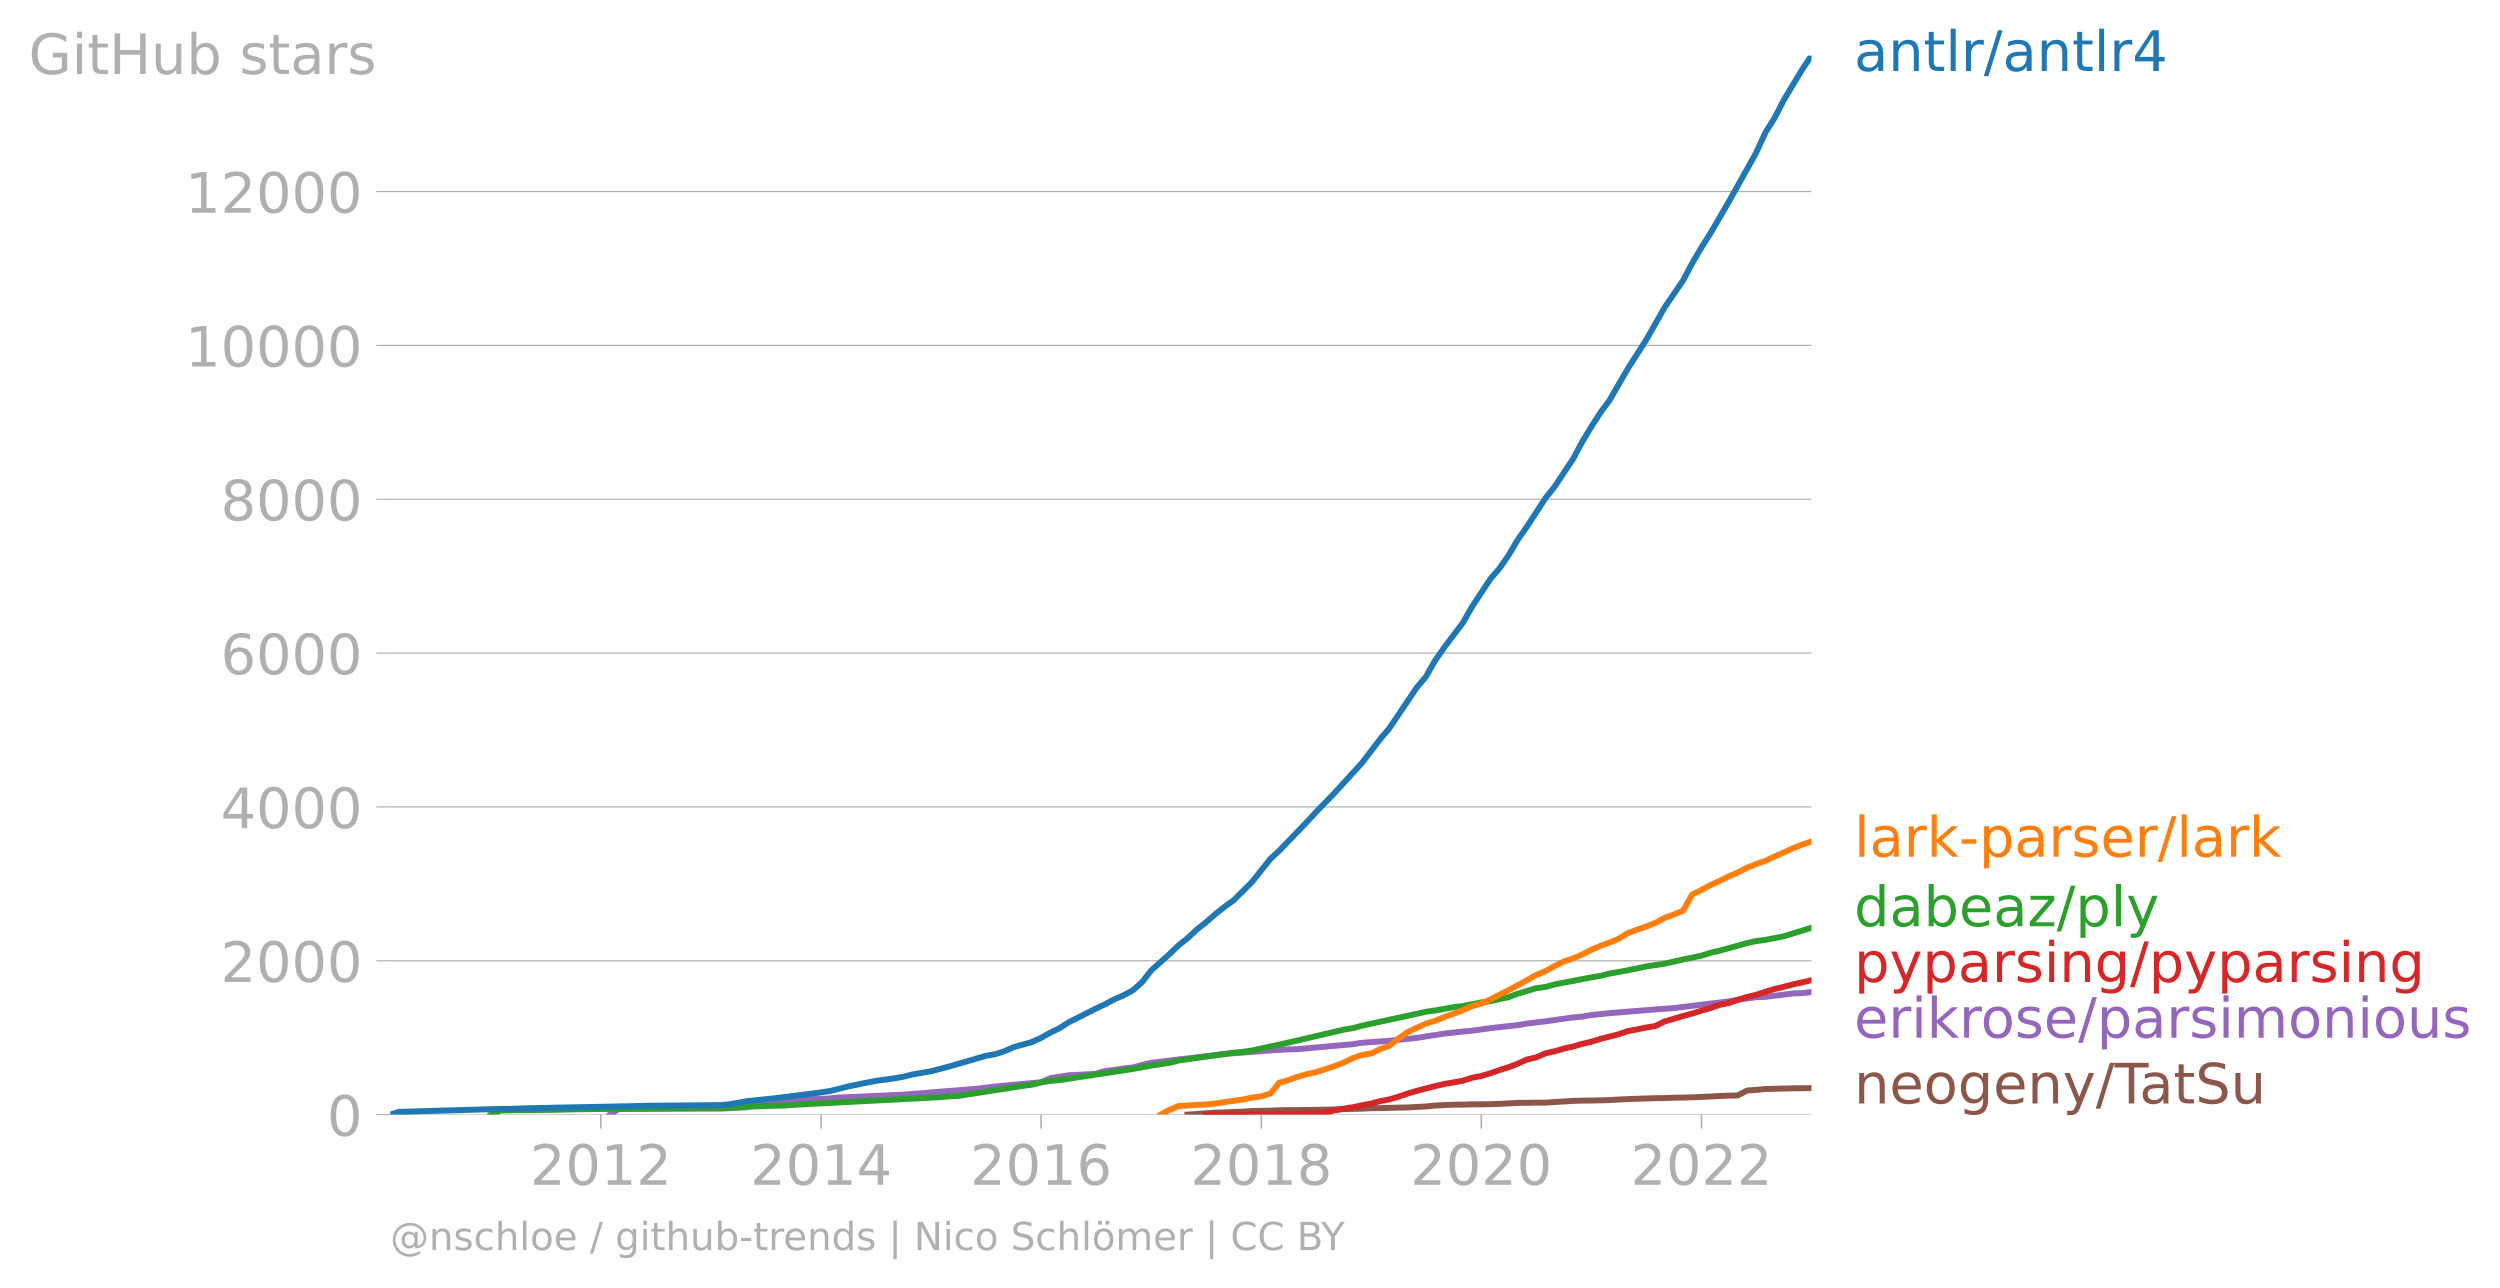
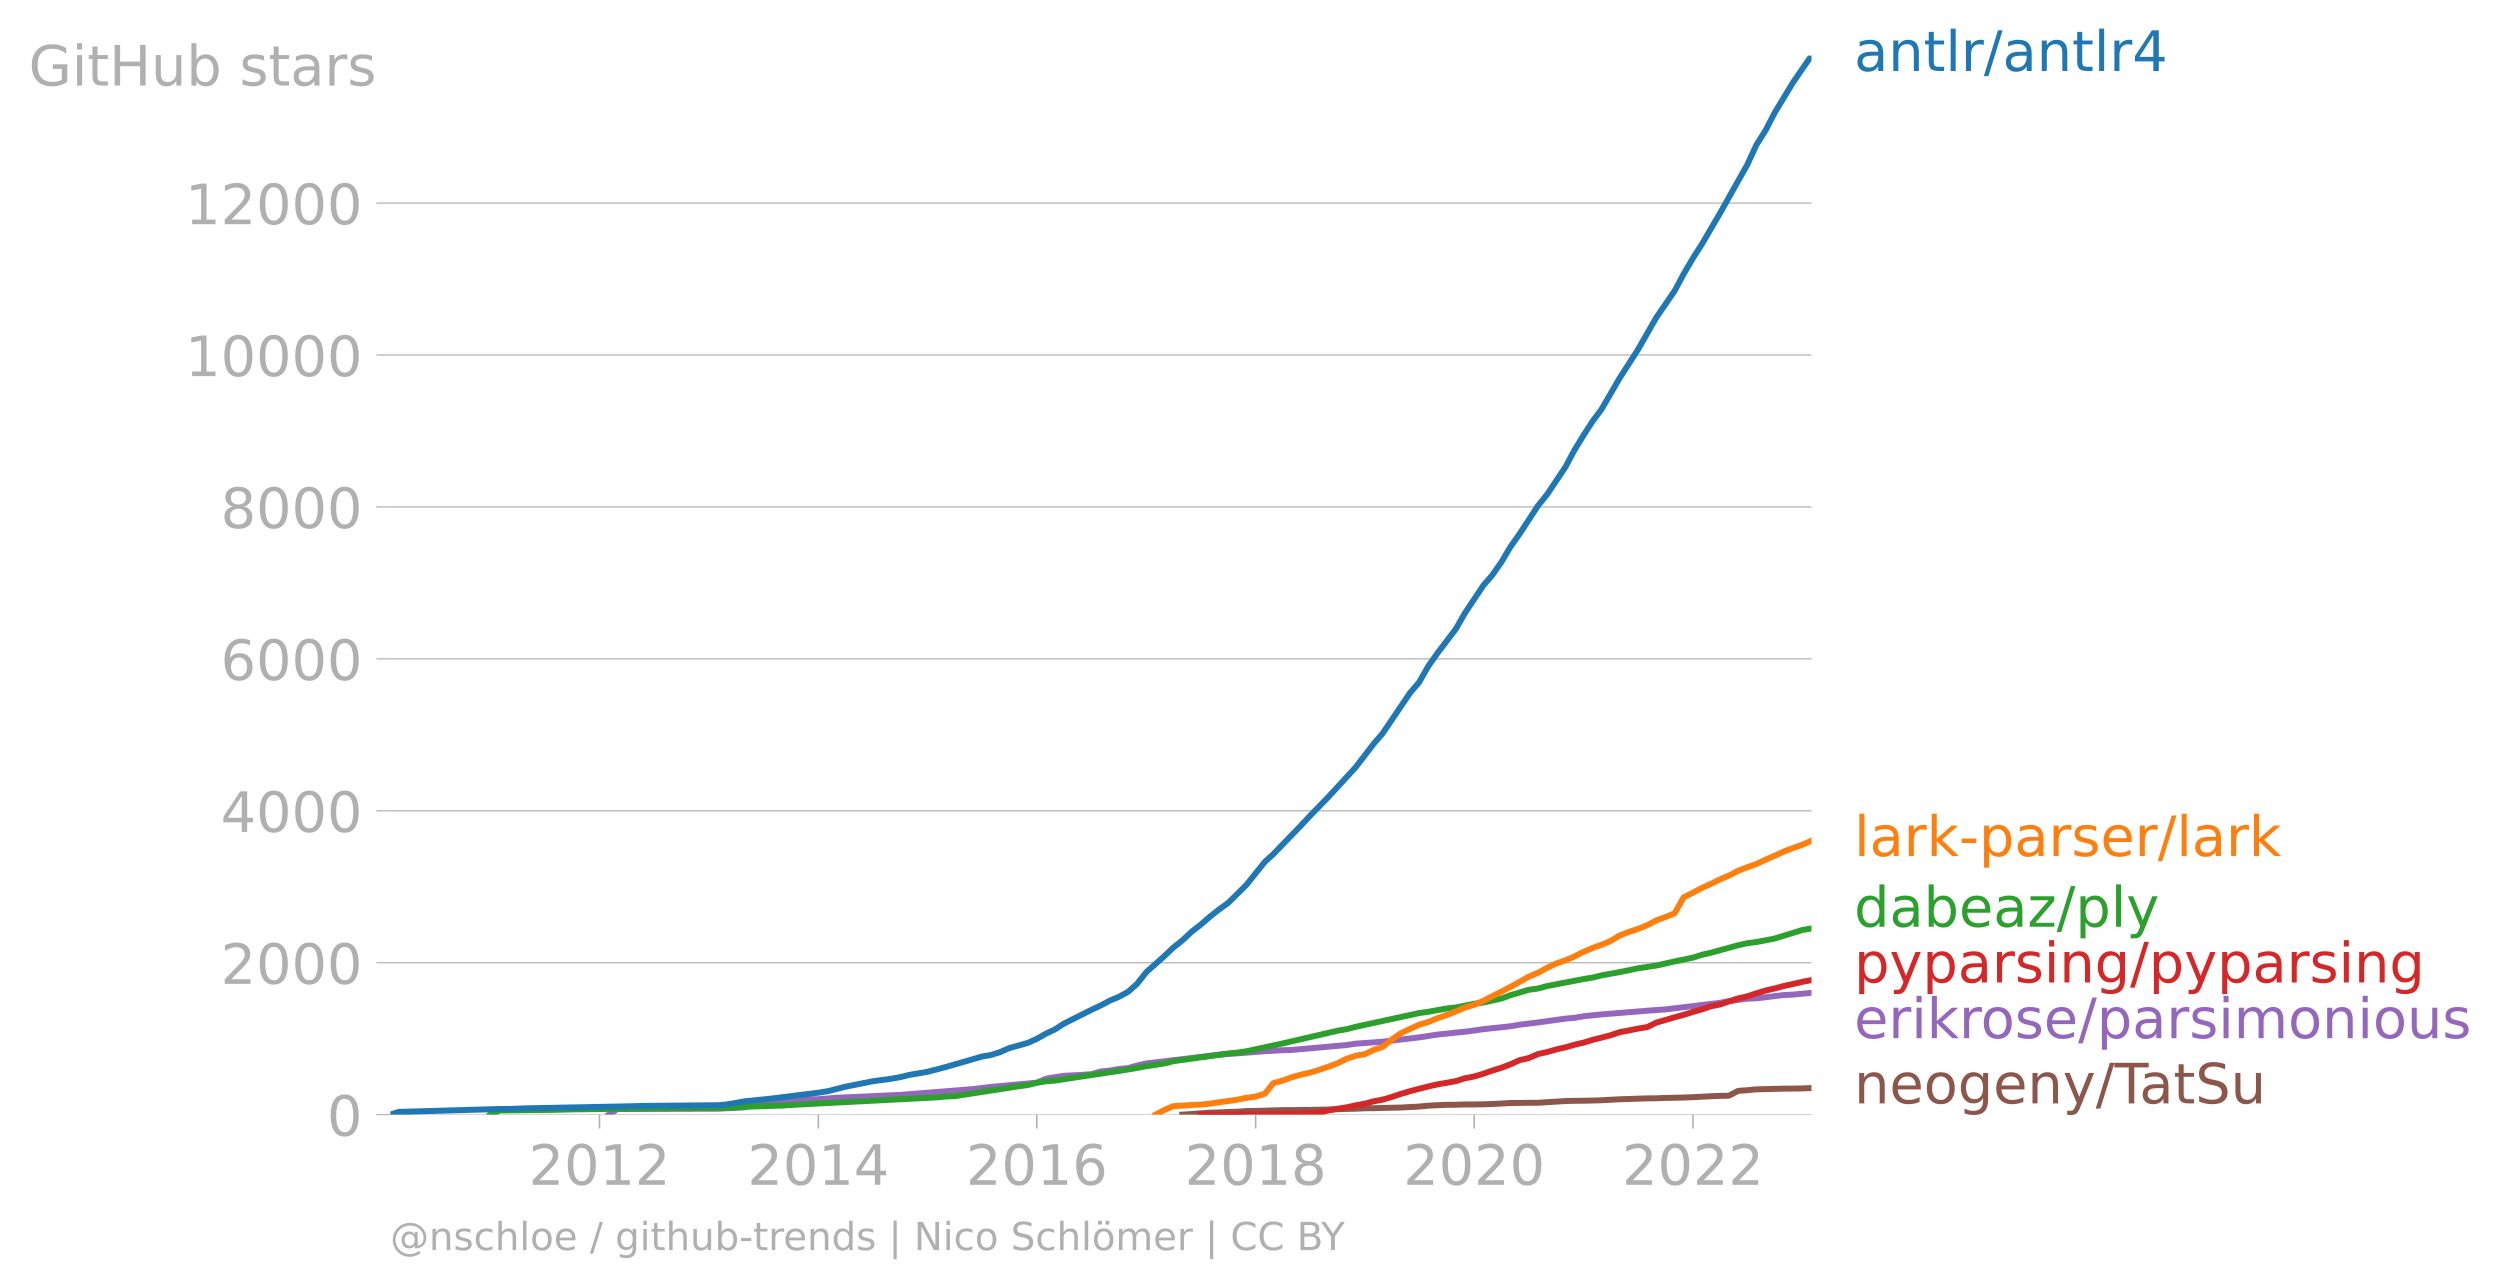
<svg xmlns="http://www.w3.org/2000/svg" xmlns:xlink="http://www.w3.org/1999/xlink" width="837.606" height="431.485" viewBox="0 0 628.205 323.614">
  <defs>
    <style>*{stroke-linejoin:round;stroke-linecap:butt}</style>
  </defs>
  <g id="figure_1">
    <path id="patch_1" d="M0 323.614h628.205V0H0v323.614z" style="fill:none" />
    <g id="axes_1">
      <path id="patch_2" d="M98.073 280.087h357.12V13.975H98.073v266.112z" style="fill:none" />
      <g id="matplotlib.axis_1">
        <g id="xtick_1">
          <g id="line2d_1">
            <defs>
-               <path id="m7a56f189ab" d="M0 0v3.5" style="stroke:#b0b0b0;stroke-width:.4" />
-             </defs>
-             <use xlink:href="#m7a56f189ab" x="150.994" y="280.087" style="fill:#b0b0b0;stroke:#b0b0b0;stroke-width:.4" />
-           </g>
-           <g id="text_1" style="fill:#b0b0b0" transform="matrix(.14 0 0 -.14 133.179 297.724)">
+               <path id="m1950c0afc3" d="M0 0v3.5" style="stroke:#b0b0b0;stroke-width:.4" />
+             </defs>
+             <use xlink:href="#m1950c0afc3" x="150.648" y="280.087" style="fill:#b0b0b0;stroke:#b0b0b0;stroke-width:.4" />
+           </g>
+           <g id="text_1" style="fill:#b0b0b0" transform="matrix(.14 0 0 -.14 132.833 297.724)">
            <defs>
              <path id="DejaVuSans-32" d="M1228 531h2203V0H469v531q359 372 979 998 621 627 780 809 303 340 423 576 121 236 121 464 0 372-261 606-261 235-680 235-297 0-627-103-329-103-704-313v638q381 153 712 231 332 78 607 78 725 0 1156-363 431-362 431-968 0-288-108-546-107-257-392-607-78-91-497-524-418-433-1181-1211z" transform="scale(.01563)" />
              <path id="DejaVuSans-30" d="M2034 4250q-487 0-733-480-245-479-245-1442 0-959 245-1439 246-480 733-480 491 0 736 480 246 480 246 1439 0 963-246 1442-245 480-736 480zm0 500q785 0 1199-621 414-620 414-1801 0-1178-414-1799Q2819-91 2034-91q-784 0-1198 620-414 621-414 1799 0 1181 414 1801 414 621 1198 621z" transform="scale(.01563)" />
              <path id="DejaVuSans-31" d="M794 531h1031v3560L703 3866v575l1116 225h631V531h1031V0H794v531z" transform="scale(.01563)" />
            </defs>
            <use xlink:href="#DejaVuSans-32" />
            <use xlink:href="#DejaVuSans-30" x="63.623" />
            <use xlink:href="#DejaVuSans-31" x="127.246" />
            <use xlink:href="#DejaVuSans-32" x="190.869" />
          </g>
        </g>
        <g id="xtick_2">
-           <use xlink:href="#m7a56f189ab" id="line2d_2" x="206.337" y="280.087" style="fill:#b0b0b0;stroke:#b0b0b0;stroke-width:.4" />
-           <g id="text_2" style="fill:#b0b0b0" transform="matrix(.14 0 0 -.14 188.522 297.724)">
+           <use xlink:href="#m1950c0afc3" id="line2d_2" x="205.63" y="280.087" style="fill:#b0b0b0;stroke:#b0b0b0;stroke-width:.4" />
+           <g id="text_2" style="fill:#b0b0b0" transform="matrix(.14 0 0 -.14 187.815 297.724)">
            <defs>
              <path id="DejaVuSans-34" d="M2419 4116 825 1625h1594v2491zm-166 550h794V1625h666v-525h-666V0h-628v1100H313v609l1940 2957z" transform="scale(.01563)" />
            </defs>
            <use xlink:href="#DejaVuSans-32" />
            <use xlink:href="#DejaVuSans-30" x="63.623" />
            <use xlink:href="#DejaVuSans-31" x="127.246" />
            <use xlink:href="#DejaVuSans-34" x="190.869" />
          </g>
        </g>
        <g id="xtick_3">
-           <use xlink:href="#m7a56f189ab" id="line2d_3" x="261.605" y="280.087" style="fill:#b0b0b0;stroke:#b0b0b0;stroke-width:.4" />
-           <g id="text_3" style="fill:#b0b0b0" transform="matrix(.14 0 0 -.14 243.79 297.724)">
+           <use xlink:href="#m1950c0afc3" id="line2d_3" x="260.537" y="280.087" style="fill:#b0b0b0;stroke:#b0b0b0;stroke-width:.4" />
+           <g id="text_3" style="fill:#b0b0b0" transform="matrix(.14 0 0 -.14 242.722 297.724)">
            <defs>
              <path id="DejaVuSans-36" d="M2113 2584q-425 0-674-291-248-290-248-796 0-503 248-796 249-292 674-292t673 292q248 293 248 796 0 506-248 796-248 291-673 291zm1253 1979v-575q-238 112-480 171-242 60-480 60-625 0-955-422-329-422-376-1275 184 272 462 417 279 145 613 145 703 0 1111-427 408-426 408-1160 0-719-425-1154Q2819-91 2113-91q-810 0-1238 620-428 621-428 1799 0 1106 525 1764t1409 658q238 0 480-47t505-140z" transform="scale(.01563)" />
            </defs>
            <use xlink:href="#DejaVuSans-32" />
            <use xlink:href="#DejaVuSans-30" x="63.623" />
            <use xlink:href="#DejaVuSans-31" x="127.246" />
            <use xlink:href="#DejaVuSans-36" x="190.869" />
          </g>
        </g>
        <g id="xtick_4">
-           <use xlink:href="#m7a56f189ab" id="line2d_4" x="316.948" y="280.087" style="fill:#b0b0b0;stroke:#b0b0b0;stroke-width:.4" />
-           <g id="text_4" style="fill:#b0b0b0" transform="matrix(.14 0 0 -.14 299.133 297.724)">
+           <use xlink:href="#m1950c0afc3" id="line2d_4" x="315.519" y="280.087" style="fill:#b0b0b0;stroke:#b0b0b0;stroke-width:.4" />
+           <g id="text_4" style="fill:#b0b0b0" transform="matrix(.14 0 0 -.14 297.704 297.724)">
            <defs>
              <path id="DejaVuSans-38" d="M2034 2216q-450 0-708-241-257-241-257-662 0-422 257-663 258-241 708-241t709 242q260 243 260 662 0 421-258 662-257 241-711 241zm-631 268q-406 100-633 378-226 279-226 679 0 559 398 884 399 325 1092 325 697 0 1094-325t397-884q0-400-227-679-226-278-629-378 456-106 710-416 255-309 255-755 0-679-414-1042Q2806-91 2034-91q-771 0-1186 362-414 363-414 1042 0 446 256 755 257 310 713 416zm-231 997q0-362 226-565 227-203 636-203 407 0 636 203 230 203 230 565 0 363-230 566-229 203-636 203-409 0-636-203-226-203-226-566z" transform="scale(.01563)" />
            </defs>
            <use xlink:href="#DejaVuSans-32" />
            <use xlink:href="#DejaVuSans-30" x="63.623" />
            <use xlink:href="#DejaVuSans-31" x="127.246" />
            <use xlink:href="#DejaVuSans-38" x="190.869" />
          </g>
        </g>
        <g id="xtick_5">
-           <use xlink:href="#m7a56f189ab" id="line2d_5" x="372.216" y="280.087" style="fill:#b0b0b0;stroke:#b0b0b0;stroke-width:.4" />
-           <g id="text_5" style="fill:#b0b0b0" transform="matrix(.14 0 0 -.14 354.4 297.724)">
+           <use xlink:href="#m1950c0afc3" id="line2d_5" x="370.426" y="280.087" style="fill:#b0b0b0;stroke:#b0b0b0;stroke-width:.4" />
+           <g id="text_5" style="fill:#b0b0b0" transform="matrix(.14 0 0 -.14 352.611 297.724)">
            <use xlink:href="#DejaVuSans-32" />
            <use xlink:href="#DejaVuSans-30" x="63.623" />
            <use xlink:href="#DejaVuSans-32" x="127.246" />
            <use xlink:href="#DejaVuSans-30" x="190.869" />
          </g>
        </g>
        <g id="xtick_6">
-           <use xlink:href="#m7a56f189ab" id="line2d_6" x="427.559" y="280.087" style="fill:#b0b0b0;stroke:#b0b0b0;stroke-width:.4" />
-           <g id="text_6" style="fill:#b0b0b0" transform="matrix(.14 0 0 -.14 409.744 297.724)">
+           <use xlink:href="#m1950c0afc3" id="line2d_6" x="425.408" y="280.087" style="fill:#b0b0b0;stroke:#b0b0b0;stroke-width:.4" />
+           <g id="text_6" style="fill:#b0b0b0" transform="matrix(.14 0 0 -.14 407.593 297.724)">
            <use xlink:href="#DejaVuSans-32" />
            <use xlink:href="#DejaVuSans-30" x="63.623" />
            <use xlink:href="#DejaVuSans-32" x="127.246" />
            <use xlink:href="#DejaVuSans-32" x="190.869" />
          </g>
        </g>
      </g>
      <g id="matplotlib.axis_2">
        <g id="ytick_1">
-           <path id="line2d_7" d="M98.073 280.087h357.12" clip-path="url(#p740783f5b9)" style="fill:none;stroke:#b0b0b0;stroke-width:.3;stroke-linecap:square" />
+           <path id="line2d_7" d="M98.073 280.087h357.12" clip-path="url(#pc147b492a5)" style="fill:none;stroke:#b0b0b0;stroke-width:.3;stroke-linecap:square" />
          <g id="line2d_8">
            <defs>
-               <path id="m4f61bdd858" d="M0 0h-3.5" style="stroke:#b0b0b0;stroke-width:.3" />
-             </defs>
-             <use xlink:href="#m4f61bdd858" x="98.073" y="280.087" style="fill:#b0b0b0;stroke:#b0b0b0;stroke-width:.3" />
+               <path id="m45d947e181" d="M0 0h-3.5" style="stroke:#b0b0b0;stroke-width:.3" />
+             </defs>
+             <use xlink:href="#m45d947e181" x="98.073" y="280.087" style="fill:#b0b0b0;stroke:#b0b0b0;stroke-width:.3" />
          </g>
          <use xlink:href="#DejaVuSans-30" id="text_7" style="fill:#b0b0b0" transform="matrix(.14 0 0 -.14 82.166 285.406)" />
        </g>
        <g id="ytick_2">
-           <path id="line2d_9" d="M98.073 241.427h357.12" clip-path="url(#p740783f5b9)" style="fill:none;stroke:#b0b0b0;stroke-width:.3;stroke-linecap:square" />
-           <use xlink:href="#m4f61bdd858" id="line2d_10" x="98.073" y="241.427" style="fill:#b0b0b0;stroke:#b0b0b0;stroke-width:.3" />
-           <g id="text_8" style="fill:#b0b0b0" transform="matrix(.14 0 0 -.14 55.443 246.746)">
+           <path id="line2d_9" d="M98.073 241.91h357.12" clip-path="url(#pc147b492a5)" style="fill:none;stroke:#b0b0b0;stroke-width:.3;stroke-linecap:square" />
+           <use xlink:href="#m45d947e181" id="line2d_10" x="98.073" y="241.91" style="fill:#b0b0b0;stroke:#b0b0b0;stroke-width:.3" />
+           <g id="text_8" style="fill:#b0b0b0" transform="matrix(.14 0 0 -.14 55.443 247.229)">
            <use xlink:href="#DejaVuSans-32" />
            <use xlink:href="#DejaVuSans-30" x="63.623" />
            <use xlink:href="#DejaVuSans-30" x="127.246" />
            <use xlink:href="#DejaVuSans-30" x="190.869" />
          </g>
        </g>
        <g id="ytick_3">
-           <path id="line2d_11" d="M98.073 202.768h357.12" clip-path="url(#p740783f5b9)" style="fill:none;stroke:#b0b0b0;stroke-width:.3;stroke-linecap:square" />
-           <use xlink:href="#m4f61bdd858" id="line2d_12" x="98.073" y="202.768" style="fill:#b0b0b0;stroke:#b0b0b0;stroke-width:.3" />
-           <g id="text_9" style="fill:#b0b0b0" transform="matrix(.14 0 0 -.14 55.443 208.087)">
+           <path id="line2d_11" d="M98.073 203.733h357.12" clip-path="url(#pc147b492a5)" style="fill:none;stroke:#b0b0b0;stroke-width:.3;stroke-linecap:square" />
+           <use xlink:href="#m45d947e181" id="line2d_12" x="98.073" y="203.733" style="fill:#b0b0b0;stroke:#b0b0b0;stroke-width:.3" />
+           <g id="text_9" style="fill:#b0b0b0" transform="matrix(.14 0 0 -.14 55.443 209.052)">
            <use xlink:href="#DejaVuSans-34" />
            <use xlink:href="#DejaVuSans-30" x="63.623" />
            <use xlink:href="#DejaVuSans-30" x="127.246" />
            <use xlink:href="#DejaVuSans-30" x="190.869" />
          </g>
        </g>
        <g id="ytick_4">
-           <path id="line2d_13" d="M98.073 164.108h357.12" clip-path="url(#p740783f5b9)" style="fill:none;stroke:#b0b0b0;stroke-width:.3;stroke-linecap:square" />
-           <use xlink:href="#m4f61bdd858" id="line2d_14" x="98.073" y="164.108" style="fill:#b0b0b0;stroke:#b0b0b0;stroke-width:.3" />
-           <g id="text_10" style="fill:#b0b0b0" transform="matrix(.14 0 0 -.14 55.443 169.427)">
+           <path id="line2d_13" d="M98.073 165.556h357.12" clip-path="url(#pc147b492a5)" style="fill:none;stroke:#b0b0b0;stroke-width:.3;stroke-linecap:square" />
+           <use xlink:href="#m45d947e181" id="line2d_14" x="98.073" y="165.556" style="fill:#b0b0b0;stroke:#b0b0b0;stroke-width:.3" />
+           <g id="text_10" style="fill:#b0b0b0" transform="matrix(.14 0 0 -.14 55.443 170.875)">
            <use xlink:href="#DejaVuSans-36" />
            <use xlink:href="#DejaVuSans-30" x="63.623" />
            <use xlink:href="#DejaVuSans-30" x="127.246" />
            <use xlink:href="#DejaVuSans-30" x="190.869" />
          </g>
        </g>
        <g id="ytick_5">
-           <path id="line2d_15" d="M98.073 125.45h357.12" clip-path="url(#p740783f5b9)" style="fill:none;stroke:#b0b0b0;stroke-width:.3;stroke-linecap:square" />
-           <use xlink:href="#m4f61bdd858" id="line2d_16" x="98.073" y="125.449" style="fill:#b0b0b0;stroke:#b0b0b0;stroke-width:.3" />
-           <g id="text_11" style="fill:#b0b0b0" transform="matrix(.14 0 0 -.14 55.443 130.768)">
+           <path id="line2d_15" d="M98.073 127.38h357.12" clip-path="url(#pc147b492a5)" style="fill:none;stroke:#b0b0b0;stroke-width:.3;stroke-linecap:square" />
+           <use xlink:href="#m45d947e181" id="line2d_16" x="98.073" y="127.379" style="fill:#b0b0b0;stroke:#b0b0b0;stroke-width:.3" />
+           <g id="text_11" style="fill:#b0b0b0" transform="matrix(.14 0 0 -.14 55.443 132.698)">
            <use xlink:href="#DejaVuSans-38" />
            <use xlink:href="#DejaVuSans-30" x="63.623" />
            <use xlink:href="#DejaVuSans-30" x="127.246" />
            <use xlink:href="#DejaVuSans-30" x="190.869" />
          </g>
        </g>
        <g id="ytick_6">
-           <path id="line2d_17" d="M98.073 86.79h357.12" clip-path="url(#p740783f5b9)" style="fill:none;stroke:#b0b0b0;stroke-width:.3;stroke-linecap:square" />
-           <use xlink:href="#m4f61bdd858" id="line2d_18" x="98.073" y="86.79" style="fill:#b0b0b0;stroke:#b0b0b0;stroke-width:.3" />
-           <g id="text_12" style="fill:#b0b0b0" transform="matrix(.14 0 0 -.14 46.536 92.109)">
+           <path id="line2d_17" d="M98.073 89.202h357.12" clip-path="url(#pc147b492a5)" style="fill:none;stroke:#b0b0b0;stroke-width:.3;stroke-linecap:square" />
+           <use xlink:href="#m45d947e181" id="line2d_18" x="98.073" y="89.202" style="fill:#b0b0b0;stroke:#b0b0b0;stroke-width:.3" />
+           <g id="text_12" style="fill:#b0b0b0" transform="matrix(.14 0 0 -.14 46.536 94.521)">
            <use xlink:href="#DejaVuSans-31" />
            <use xlink:href="#DejaVuSans-30" x="63.623" />
            <use xlink:href="#DejaVuSans-30" x="127.246" />
            <use xlink:href="#DejaVuSans-30" x="190.869" />
            <use xlink:href="#DejaVuSans-30" x="254.492" />
          </g>
        </g>
        <g id="ytick_7">
-           <path id="line2d_19" d="M98.073 48.13h357.12" clip-path="url(#p740783f5b9)" style="fill:none;stroke:#b0b0b0;stroke-width:.3;stroke-linecap:square" />
-           <use xlink:href="#m4f61bdd858" id="line2d_20" x="98.073" y="48.13" style="fill:#b0b0b0;stroke:#b0b0b0;stroke-width:.3" />
-           <g id="text_13" style="fill:#b0b0b0" transform="matrix(.14 0 0 -.14 46.536 53.45)">
+           <path id="line2d_19" d="M98.073 51.025h357.12" clip-path="url(#pc147b492a5)" style="fill:none;stroke:#b0b0b0;stroke-width:.3;stroke-linecap:square" />
+           <use xlink:href="#m45d947e181" id="line2d_20" x="98.073" y="51.025" style="fill:#b0b0b0;stroke:#b0b0b0;stroke-width:.3" />
+           <g id="text_13" style="fill:#b0b0b0" transform="matrix(.14 0 0 -.14 46.536 56.344)">
            <use xlink:href="#DejaVuSans-31" />
            <use xlink:href="#DejaVuSans-32" x="63.623" />
            <use xlink:href="#DejaVuSans-30" x="127.246" />
            <use xlink:href="#DejaVuSans-30" x="190.869" />
            <use xlink:href="#DejaVuSans-30" x="254.492" />
          </g>
        </g>
-         <g id="text_14" style="fill:#b0b0b0" transform="matrix(.14 0 0 -.14 7.2 18.608)">
+         <g id="text_14" style="fill:#b0b0b0" transform="matrix(.14 0 0 -.14 7.2 21.503)">
          <defs>
            <path id="DejaVuSans-47" d="M3809 666v1253H2778v519h1656V434q-365-259-806-392-440-133-940-133-1094 0-1712 639-617 640-617 1780 0 1144 617 1783 618 639 1712 639 456 0 867-113 411-112 758-331v-672q-350 297-744 447t-828 150q-857 0-1287-478-429-478-429-1425 0-944 429-1422 430-478 1287-478 334 0 596 58 263 58 472 180z" transform="scale(.01563)" />
            <path id="DejaVuSans-69" d="M603 3500h575V0H603v3500zm0 1363h575v-729H603v729z" transform="scale(.01563)" />
            <path id="DejaVuSans-74" d="M1172 4494v-994h1184v-447H1172V1153q0-428 117-550t477-122h590V0h-590q-666 0-919 248-253 249-253 905v1900H172v447h422v994h578z" transform="scale(.01563)" />
            <path id="DejaVuSans-48" d="M628 4666h631V2753h2294v1913h631V0h-631v2222H1259V0H628v4666z" transform="scale(.01563)" />
            <path id="DejaVuSans-75" d="M544 1381v2119h575V1403q0-497 193-746 194-248 582-248 465 0 735 297 271 297 271 810v1984h575V0h-575v538q-209-319-486-474-276-155-642-155-603 0-916 375-312 375-312 1097zm1447 2203z" transform="scale(.01563)" />
            <path id="DejaVuSans-62" d="M3116 1747q0 634-261 995t-717 361q-457 0-718-361t-261-995q0-634 261-995t718-361q456 0 717 361t261 995zM1159 2969q182 312 458 463 277 152 661 152 638 0 1036-506 399-506 399-1331T3314 415Q2916-91 2278-91q-384 0-661 152-276 152-458 464V0H581v4863h578V2969z" transform="scale(.01563)" />
            <path id="DejaVuSans-73" d="M2834 3397v-544q-243 125-506 187-262 63-544 63-428 0-642-131t-214-394q0-200 153-314t616-217l197-44q612-131 870-370t258-667q0-488-386-773Q2250-91 1575-91q-281 0-586 55T347 128v594q319-166 628-249 309-82 613-82 406 0 624 139 219 139 219 392 0 234-158 359-157 125-692 241l-200 47q-534 112-772 345-237 233-237 639 0 494 350 762 350 269 994 269 318 0 599-47 282-46 519-140z" transform="scale(.01563)" />
            <path id="DejaVuSans-61" d="M2194 1759q-697 0-966-159t-269-544q0-306 202-486 202-179 548-179 479 0 768 339t289 901v128h-572zm1147 238V0h-575v531q-197-318-491-470T1556-91q-537 0-855 302-317 302-317 808 0 590 395 890 396 300 1180 300h807v57q0 397-261 614t-733 217q-300 0-585-72-284-72-546-216v532q315 122 612 182 297 61 578 61 760 0 1135-394 375-393 375-1193z" transform="scale(.01563)" />
            <path id="DejaVuSans-72" d="M2631 2963q-97 56-211 82-114 27-251 27-488 0-749-317t-261-911V0H581v3500h578v-544q182 319 472 473 291 155 707 155 59 0 131-8 72-7 159-23l3-590z" transform="scale(.01563)" />
          </defs>
          <use xlink:href="#DejaVuSans-47" />
          <use xlink:href="#DejaVuSans-69" x="77.49" />
          <use xlink:href="#DejaVuSans-74" x="105.273" />
          <use xlink:href="#DejaVuSans-48" x="144.482" />
          <use xlink:href="#DejaVuSans-75" x="219.678" />
          <use xlink:href="#DejaVuSans-62" x="283.057" />
          <use xlink:href="#DejaVuSans-20" x="346.533" />
          <use xlink:href="#DejaVuSans-73" x="378.32" />
          <use xlink:href="#DejaVuSans-74" x="430.42" />
          <use xlink:href="#DejaVuSans-61" x="469.629" />
          <use xlink:href="#DejaVuSans-72" x="530.908" />
          <use xlink:href="#DejaVuSans-73" x="572.021" />
        </g>
      </g>
-       <path id="line2d_21" d="m298.4 280.087 2.346-.155 2.272-.174 2.347-.174 2.347-.058 2.271-.116 2.347-.058 2.271-.174 2.347-.038 2.347-.058 2.12-.078 2.347-.058h2.271l2.347-.038 2.272-.02 2.347-.058 2.347-.038 2.27-.097 2.348-.058 2.271-.058 2.347-.116 2.347-.02 2.12-.057 2.347-.058 2.271-.039 2.347-.135 2.271-.116 2.347-.232 2.347-.116 2.272-.097 2.347-.02 2.27-.076h2.348l2.347-.04 2.195-.076 2.347-.116 2.272-.136 2.347-.02 2.271-.038h2.347l2.347-.154 2.271-.136 2.347-.154 2.271-.058 2.347-.02 2.347-.058 2.12-.058 2.347-.135 2.272-.116 2.347-.077 2.27-.078 2.348-.077 2.347-.02 2.271-.096 2.347-.039 2.271-.057 2.347-.097 2.347-.116 2.12-.116 2.347-.097 2.271-.038 2.347-1.238 2.272-.154 2.347-.232 2.347-.058 2.27-.058 2.348-.058 2.271-.02 2.347-.038" clip-path="url(#p740783f5b9)" style="fill:none;stroke:#8c564b;stroke-width:1.5;stroke-linecap:square" />
-       <path id="line2d_22" d="m153.34 280.087 2.196-1.43 25.514-.078 6.738-.348 2.347-1.18 4.619-.405 6.965-.27 2.271-.175 2.347-.038 4.467-.368 16.202-.734 18.397-1.47 4.618-.56 11.584-1.082 2.347-1.025 4.542-.715 4.619-.251 2.27-.155 2.348-.696 2.347-.232 2.271-.405 2.347-.232 2.271-.638 2.347-.542 18.398-2.222 11.583-.89 4.467-.25 2.271-.059 13.93-1.256 2.272-.348 6.814-.503 6.965-.734 6.965-1.083 4.619-.502 2.27-.213 4.695-.657 6.814-.735 2.347-.406 4.618-.56 6.965-.986 2.271-.193 2.347-.406 4.467-.464 11.584-.947 4.618-.329 13.78-1.682 2.27-.425 4.619-.618 2.347-.097 6.965-.85 2.271-.097 2.347-.27h0" clip-path="url(#p740783f5b9)" style="fill:none;stroke:#9467bd;stroke-width:1.5;stroke-linecap:square" />
-       <path id="line2d_23" d="m303.018 280.087 2.347-.02h6.965l2.271-.019h2.347l2.347-.039 2.12-.058 2.347-.058 2.271-.019 2.347-.077 2.272-.097 2.347-.174 2.347-.502 2.27-.426 2.348-.367 2.271-.503 2.347-.425 2.347-.638 2.12-.386 2.347-.696 2.271-.773 2.347-.696 2.271-.6 2.347-.599 2.347-.54 2.272-.387 2.347-.426 2.27-.734 2.348-.445 2.347-.715 2.195-.773 2.347-.735 2.272-.87 2.347-1.063 2.271-.522 2.347-1.024 2.347-.522 2.271-.657 2.347-.541 2.271-.658 2.347-.54 2.347-.735 2.12-.522 2.347-.619 2.272-.773 2.347-.445 2.27-.464 2.348-.386 2.347-1.16 2.271-.657 2.347-.696 2.271-.619 2.347-.734 2.347-.677 2.12-.753 2.347-.464 2.271-.774 2.347-.773 2.272-.522 2.347-.773 2.347-.715 2.27-.522 2.348-.638 2.271-.483 2.347-.56" clip-path="url(#p740783f5b9)" style="fill:none;stroke:#d62728;stroke-width:1.5;stroke-linecap:square" />
+       <path id="line2d_21" d="m297.092 280.087 2.331-.153 2.257-.172 2.331-.172 2.332-.057 2.256-.114 2.332-.058 2.257-.171 2.331-.039 2.332-.057 2.106-.076 2.332-.058h2.256l2.332-.038 2.256-.019 2.332-.057 2.331-.038 2.257-.096 2.331-.057 2.257-.057 2.332-.115 2.331-.019 2.106-.057 2.332-.057 2.256-.039 2.332-.133 2.256-.115 2.332-.229 2.332-.114 2.256-.096 2.332-.019 2.256-.076h2.332l2.332-.038 2.18-.077 2.333-.114 2.256-.134 2.332-.019 2.256-.038h2.332l2.331-.153 2.257-.133 2.332-.153 2.256-.057 2.332-.02 2.331-.057 2.106-.057 2.332-.134 2.256-.114 2.332-.077 2.257-.076 2.331-.076 2.332-.02 2.256-.095 2.332-.038 2.256-.057 2.332-.096 2.332-.114 2.106-.115 2.331-.095 2.257-.038 2.331-1.222 2.257-.153 2.332-.229 2.331-.057 2.257-.057 2.331-.058 2.257-.019 2.331-.038 2.332-.095" clip-path="url(#pc147b492a5)" style="fill:none;stroke:#8c564b;stroke-width:1.5;stroke-linecap:square" />
+       <path id="line2d_22" d="m152.98 280.087 2.181-1.413 25.348-.076 6.694-.344 2.331-1.164 4.588-.401 6.92-.267 2.257-.172 2.331-.038 4.438-.363 16.096-.725 18.277-1.451 4.588-.554 11.508-1.069 2.332-1.011 4.513-.707 4.588-.248 2.256-.152 2.332-.688 2.332-.229 2.256-.4 2.332-.23 2.256-.63 2.332-.534 18.277-2.195 11.508-.878 4.438-.248 2.256-.058 13.84-1.24 2.256-.344 6.77-.496 9.175-1.088 4.664-.707 4.588-.496 2.256-.21 4.664-.649 6.769-.725 2.332-.401 4.588-.554 6.92-.973 2.256-.191 2.332-.4 4.437-.459 11.508-.935 4.588-.325 13.69-1.66 2.256-.42 4.588-.611 2.332-.096 6.92-.84 2.256-.095 4.663-.458h0" clip-path="url(#pc147b492a5)" style="fill:none;stroke:#9467bd;stroke-width:1.5;stroke-linecap:square" />
+       <path id="line2d_23" d="m301.68 280.087 2.331-.02H310.931l2.257-.018h2.331l2.332-.039 2.106-.057 2.332-.057 2.256-.02 2.332-.076 2.256-.095 2.332-.172 2.331-.496 2.257-.42 2.331-.363 2.257-.496 2.332-.42 2.331-.63 2.106-.382 2.332-.687 2.256-.763 2.332-.688 2.256-.591 2.332-.592 2.332-.535 2.256-.381 2.332-.42 2.256-.726 2.332-.439 2.332-.706 2.18-.764 2.333-.725 2.256-.859 2.332-1.05 2.256-.515 2.332-1.012 2.331-.515 2.257-.65 2.332-.534 2.256-.649 2.332-.534 2.331-.726 2.106-.515 2.332-.61 2.256-.764 2.332-.44 2.257-.457 2.331-.382 2.332-1.146 2.256-.649 2.332-.687 2.256-.61 2.332-.726 2.332-.668 2.106-.744 2.331-.459 2.257-.763 2.331-.764 2.257-.515 2.332-.764 2.331-.706 2.257-.515 2.331-.63 2.257-.477 2.331-.554 2.332-.439" clip-path="url(#pc147b492a5)" style="fill:none;stroke:#d62728;stroke-width:1.5;stroke-linecap:square" />
      <g id="text_15" style="fill:#1f77b4" transform="matrix(.14 0 0 -.14 465.907 17.838)">
        <defs>
          <path id="DejaVuSans-6e" d="M3513 2113V0h-575v2094q0 497-194 743-194 247-581 247-466 0-735-297-269-296-269-809V0H581v3500h578v-544q207 316 486 472 280 156 646 156 603 0 912-373 310-373 310-1098z" transform="scale(.01563)" />
          <path id="DejaVuSans-6c" d="M603 4863h575V0H603v4863z" transform="scale(.01563)" />
          <path id="DejaVuSans-2f" d="M1625 4666h531L531-594H0l1625 5260z" transform="scale(.01563)" />
        </defs>
        <use xlink:href="#DejaVuSans-61" />
        <use xlink:href="#DejaVuSans-6e" x="61.279" />
        <use xlink:href="#DejaVuSans-74" x="124.658" />
        <use xlink:href="#DejaVuSans-6c" x="163.867" />
        <use xlink:href="#DejaVuSans-72" x="191.65" />
        <use xlink:href="#DejaVuSans-2f" x="232.764" />
        <use xlink:href="#DejaVuSans-61" x="266.455" />
        <use xlink:href="#DejaVuSans-6e" x="327.734" />
        <use xlink:href="#DejaVuSans-74" x="391.113" />
        <use xlink:href="#DejaVuSans-6c" x="430.322" />
        <use xlink:href="#DejaVuSans-72" x="458.105" />
        <use xlink:href="#DejaVuSans-34" x="499.219" />
      </g>
-       <g id="text_16" style="fill:#ff7f0e" transform="matrix(.14 0 0 -.14 465.907 215.29)">
+       <g id="text_16" style="fill:#ff7f0e" transform="matrix(.14 0 0 -.14 465.907 215.117)">
        <defs>
          <path id="DejaVuSans-6b" d="M581 4863h578V1991l1716 1509h734L1753 1863 3688 0h-750L1159 1709V0H581v4863z" transform="scale(.01563)" />
          <path id="DejaVuSans-2d" d="M313 2009h1684v-512H313v512z" transform="scale(.01563)" />
          <path id="DejaVuSans-70" d="M1159 525v-1856H581v4831h578v-531q182 312 458 463 277 152 661 152 638 0 1036-506 399-506 399-1331T3314 415Q2916-91 2278-91q-384 0-661 152-276 152-458 464zm1957 1222q0 634-261 995t-717 361q-457 0-718-361t-261-995q0-634 261-995t718-361q456 0 717 361t261 995z" transform="scale(.01563)" />
          <path id="DejaVuSans-65" d="M3597 1894v-281H953q38-594 358-905t892-311q331 0 642 81t618 244V178Q3153 47 2828-22t-659-69q-838 0-1327 487-489 488-489 1320 0 859 464 1363 464 505 1252 505 706 0 1117-455 411-454 411-1235zm-575 169q-6 471-264 752-258 282-683 282-481 0-770-272t-333-766l2050 4z" transform="scale(.01563)" />
        </defs>
        <use xlink:href="#DejaVuSans-6c" />
        <use xlink:href="#DejaVuSans-61" x="27.783" />
        <use xlink:href="#DejaVuSans-72" x="89.063" />
        <use xlink:href="#DejaVuSans-6b" x="130.176" />
        <use xlink:href="#DejaVuSans-2d" x="188.086" />
        <use xlink:href="#DejaVuSans-70" x="224.17" />
        <use xlink:href="#DejaVuSans-61" x="287.646" />
        <use xlink:href="#DejaVuSans-72" x="348.926" />
        <use xlink:href="#DejaVuSans-73" x="390.039" />
        <use xlink:href="#DejaVuSans-65" x="442.139" />
        <use xlink:href="#DejaVuSans-72" x="503.662" />
        <use xlink:href="#DejaVuSans-2f" x="544.775" />
        <use xlink:href="#DejaVuSans-6c" x="578.467" />
        <use xlink:href="#DejaVuSans-61" x="606.25" />
        <use xlink:href="#DejaVuSans-72" x="667.529" />
        <use xlink:href="#DejaVuSans-6b" x="708.643" />
      </g>
-       <g id="text_17" style="fill:#2ca02c" transform="matrix(.14 0 0 -.14 465.907 232.76)">
+       <g id="text_17" style="fill:#2ca02c" transform="matrix(.14 0 0 -.14 465.907 232.88)">
        <defs>
          <path id="DejaVuSans-64" d="M2906 2969v1894h575V0h-575v525q-181-312-458-464-276-152-664-152-634 0-1033 506-398 507-398 1332t398 1331q399 506 1033 506 388 0 664-152 277-151 458-463zM947 1747q0-634 261-995t717-361q456 0 718 361 263 361 263 995t-263 995q-262 361-718 361t-717-361q-261-361-261-995z" transform="scale(.01563)" />
          <path id="DejaVuSans-7a" d="M353 3500h2731v-525L922 459h2162V0H275v525l2163 2516H353v459z" transform="scale(.01563)" />
          <path id="DejaVuSans-79" d="M2059-325q-243-625-475-815-231-191-618-191H506v481h338q237 0 368 113 132 112 291 531l103 262L191 3500h609L1894 763l1094 2737h609L2059-325z" transform="scale(.01563)" />
        </defs>
        <use xlink:href="#DejaVuSans-64" />
        <use xlink:href="#DejaVuSans-61" x="63.477" />
        <use xlink:href="#DejaVuSans-62" x="124.756" />
        <use xlink:href="#DejaVuSans-65" x="188.232" />
        <use xlink:href="#DejaVuSans-61" x="249.756" />
        <use xlink:href="#DejaVuSans-7a" x="311.035" />
        <use xlink:href="#DejaVuSans-2f" x="363.525" />
        <use xlink:href="#DejaVuSans-70" x="397.217" />
        <use xlink:href="#DejaVuSans-6c" x="460.693" />
        <use xlink:href="#DejaVuSans-79" x="488.477" />
      </g>
-       <g id="text_18" style="fill:#d62728" transform="matrix(.14 0 0 -.14 465.907 246.76)">
+       <g id="text_18" style="fill:#d62728" transform="matrix(.14 0 0 -.14 465.907 246.88)">
        <defs>
          <path id="DejaVuSans-67" d="M2906 1791q0 625-258 968-257 344-723 344-462 0-720-344-258-343-258-968 0-622 258-966t720-344q466 0 723 344 258 344 258 966zm575-1357q0-893-397-1329-396-436-1215-436-303 0-572 45t-522 139v559q253-137 500-202 247-66 503-66 566 0 847 295t281 892v285q-178-310-456-463T1784 0Q1141 0 747 490 353 981 353 1791q0 812 394 1302 394 491 1037 491 388 0 666-153t456-462v531h575V434z" transform="scale(.01563)" />
        </defs>
        <use xlink:href="#DejaVuSans-70" />
        <use xlink:href="#DejaVuSans-79" x="63.477" />
        <use xlink:href="#DejaVuSans-70" x="122.656" />
        <use xlink:href="#DejaVuSans-61" x="186.133" />
        <use xlink:href="#DejaVuSans-72" x="247.412" />
        <use xlink:href="#DejaVuSans-73" x="288.525" />
        <use xlink:href="#DejaVuSans-69" x="340.625" />
        <use xlink:href="#DejaVuSans-6e" x="368.408" />
        <use xlink:href="#DejaVuSans-67" x="431.787" />
        <use xlink:href="#DejaVuSans-2f" x="495.264" />
        <use xlink:href="#DejaVuSans-70" x="528.955" />
        <use xlink:href="#DejaVuSans-79" x="592.432" />
        <use xlink:href="#DejaVuSans-70" x="651.611" />
        <use xlink:href="#DejaVuSans-61" x="715.088" />
        <use xlink:href="#DejaVuSans-72" x="776.367" />
        <use xlink:href="#DejaVuSans-73" x="817.48" />
        <use xlink:href="#DejaVuSans-69" x="869.58" />
        <use xlink:href="#DejaVuSans-6e" x="897.363" />
        <use xlink:href="#DejaVuSans-67" x="960.742" />
      </g>
-       <g id="text_19" style="fill:#9467bd" transform="matrix(.14 0 0 -.14 465.907 260.76)">
+       <g id="text_19" style="fill:#9467bd" transform="matrix(.14 0 0 -.14 465.907 260.88)">
        <defs>
          <path id="DejaVuSans-6f" d="M1959 3097q-462 0-731-361t-269-989q0-628 267-989 268-361 733-361 460 0 728 362 269 363 269 988 0 622-269 986-268 364-728 364zm0 487q750 0 1178-488 429-487 429-1349 0-859-429-1349Q2709-91 1959-91q-753 0-1180 489-426 490-426 1349 0 862 426 1349 427 488 1180 488z" transform="scale(.01563)" />
          <path id="DejaVuSans-6d" d="M3328 2828q216 388 516 572t706 184q547 0 844-383 297-382 297-1088V0h-578v2094q0 503-179 746-178 244-543 244-447 0-707-297-259-296-259-809V0h-578v2094q0 506-178 748t-550 242q-441 0-701-298-259-298-259-808V0H581v3500h578v-544q197 322 472 475t653 153q382 0 649-194 267-193 395-562z" transform="scale(.01563)" />
        </defs>
        <use xlink:href="#DejaVuSans-65" />
        <use xlink:href="#DejaVuSans-72" x="61.523" />
        <use xlink:href="#DejaVuSans-69" x="102.637" />
        <use xlink:href="#DejaVuSans-6b" x="130.42" />
        <use xlink:href="#DejaVuSans-72" x="188.33" />
        <use xlink:href="#DejaVuSans-6f" x="227.193" />
        <use xlink:href="#DejaVuSans-73" x="288.375" />
        <use xlink:href="#DejaVuSans-65" x="340.475" />
        <use xlink:href="#DejaVuSans-2f" x="401.998" />
        <use xlink:href="#DejaVuSans-70" x="435.689" />
        <use xlink:href="#DejaVuSans-61" x="499.166" />
        <use xlink:href="#DejaVuSans-72" x="560.445" />
        <use xlink:href="#DejaVuSans-73" x="601.559" />
        <use xlink:href="#DejaVuSans-69" x="653.658" />
        <use xlink:href="#DejaVuSans-6d" x="681.441" />
        <use xlink:href="#DejaVuSans-6f" x="778.854" />
        <use xlink:href="#DejaVuSans-6e" x="840.035" />
        <use xlink:href="#DejaVuSans-69" x="903.414" />
        <use xlink:href="#DejaVuSans-6f" x="931.197" />
        <use xlink:href="#DejaVuSans-75" x="992.379" />
        <use xlink:href="#DejaVuSans-73" x="1055.758" />
      </g>
-       <g id="text_20" style="fill:#8c564b" transform="matrix(.14 0 0 -.14 465.907 277.281)">
+       <g id="text_20" style="fill:#8c564b" transform="matrix(.14 0 0 -.14 465.907 277.269)">
        <defs>
          <path id="DejaVuSans-54" d="M-19 4666h3947v-532H2272V0h-634v4134H-19v532z" transform="scale(.01563)" />
          <path id="DejaVuSans-53" d="M3425 4513v-616q-359 172-678 256-319 85-616 85-515 0-795-200t-280-569q0-310 186-468 186-157 705-254l381-78q706-135 1042-474t336-907q0-679-455-1029Q2797-91 1919-91q-331 0-705 75-373 75-773 222v650q384-215 753-325 369-109 725-109 540 0 834 212 294 213 294 607 0 343-211 537t-692 291l-385 75q-706 140-1022 440-315 300-315 835 0 619 436 975t1201 356q329 0 669-60 341-59 697-177z" transform="scale(.01563)" />
        </defs>
        <use xlink:href="#DejaVuSans-6e" />
        <use xlink:href="#DejaVuSans-65" x="63.379" />
        <use xlink:href="#DejaVuSans-6f" x="124.902" />
        <use xlink:href="#DejaVuSans-67" x="186.084" />
        <use xlink:href="#DejaVuSans-65" x="249.561" />
        <use xlink:href="#DejaVuSans-6e" x="311.084" />
        <use xlink:href="#DejaVuSans-79" x="374.463" />
        <use xlink:href="#DejaVuSans-2f" x="433.643" />
        <use xlink:href="#DejaVuSans-54" x="467.334" />
        <use xlink:href="#DejaVuSans-61" x="511.918" />
        <use xlink:href="#DejaVuSans-74" x="573.197" />
        <use xlink:href="#DejaVuSans-53" x="612.406" />
        <use xlink:href="#DejaVuSans-75" x="675.883" />
      </g>
      <g id="text_21" style="fill:#b0b0b0" transform="matrix(.09716 0 0 -.09716 98.073 314.123)">
        <defs>
          <path id="DejaVuSans-40" d="M2381 1678q0-447 222-702 222-254 610-254 384 0 604 256 221 256 221 700 0 438-225 695-225 258-607 258-378 0-602-256-223-256-223-697zm1703-934q-187-241-429-355t-564-114q-538 0-874 389t-336 1014q0 625 337 1015 338 391 873 391 322 0 565-117 244-117 428-354v409h447V722q457 69 714 417 258 349 258 902 0 334-99 628-98 294-298 544-325 409-792 626t-1017 217q-384 0-738-102-353-101-653-301-490-319-767-836-276-517-276-1120 0-497 179-932 180-434 521-765 328-325 759-495 431-171 922-171 403 0 792 136t714 389l281-347q-390-303-851-464t-936-161q-578 0-1091 205-512 205-912 595Q841 78 631 592q-209 514-209 1105 0 569 212 1084 213 516 607 907 403 396 931 607t1119 211q662 0 1229-272 568-271 952-771 234-307 357-666 124-359 124-744 0-822-497-1297T4084 263v481z" transform="scale(.01563)" />
          <path id="DejaVuSans-63" d="M3122 3366v-538q-244 135-489 202t-495 67q-560 0-870-355-309-354-309-995t309-996q310-354 870-354 250 0 495 67t489 202V134Q2881 22 2623-34q-257-57-548-57-791 0-1257 497-465 497-465 1341 0 856 470 1346 471 491 1290 491 265 0 518-55 253-54 491-163z" transform="scale(.01563)" />
          <path id="DejaVuSans-68" d="M3513 2113V0h-575v2094q0 497-194 743-194 247-581 247-466 0-735-297-269-296-269-809V0H581v4863h578V2956q207 316 486 472 280 156 646 156 603 0 912-373 310-373 310-1098z" transform="scale(.01563)" />
          <path id="DejaVuSans-7c" d="M1344 4891v-6400H813v6400h531z" transform="scale(.01563)" />
          <path id="DejaVuSans-4e" d="M628 4666h850L3547 763v3903h612V0h-850L1241 3903V0H628v4666z" transform="scale(.01563)" />
          <path id="DejaVuSans-f6" d="M1959 3097q-462 0-731-361t-269-989q0-628 267-989 268-361 733-361 460 0 728 362 269 363 269 988 0 622-269 986-268 364-728 364zm0 487q750 0 1178-488 429-487 429-1349 0-859-429-1349Q2709-91 1959-91q-753 0-1180 489-426 490-426 1349 0 862 426 1349 427 488 1180 488zm295 1266h634v-631h-634v631zm-1222 0h634v-631h-634v631z" transform="scale(.01563)" />
          <path id="DejaVuSans-43" d="M4122 4306v-665q-319 297-680 443-361 147-767 147-800 0-1225-489t-425-1414q0-922 425-1411t1225-489q406 0 767 147t680 444V359q-331-225-702-338-370-112-782-112-1060 0-1670 648-609 649-609 1771 0 1125 609 1773 610 649 1670 649 418 0 788-111 371-111 696-333z" transform="scale(.01563)" />
          <path id="DejaVuSans-42" d="M1259 2228V519h1013q509 0 754 211 246 211 246 645 0 438-246 645-245 208-754 208H1259zm0 1919V2741h935q462 0 688 173 227 174 227 530 0 353-227 528-226 175-688 175h-935zm-631 519h1613q722 0 1112-300 391-300 391-853 0-429-200-682t-588-315q466-100 724-418 258-317 258-792 0-625-425-966Q3088 0 2303 0H628v4666z" transform="scale(.01563)" />
          <path id="DejaVuSans-59" d="M-13 4666h679l1293-1919 1285 1919h678L2272 2222V0h-634v2222L-13 4666z" transform="scale(.01563)" />
        </defs>
        <use xlink:href="#DejaVuSans-40" />
        <use xlink:href="#DejaVuSans-6e" x="100" />
        <use xlink:href="#DejaVuSans-73" x="163.379" />
        <use xlink:href="#DejaVuSans-63" x="215.479" />
        <use xlink:href="#DejaVuSans-68" x="270.459" />
        <use xlink:href="#DejaVuSans-6c" x="333.838" />
        <use xlink:href="#DejaVuSans-6f" x="361.621" />
        <use xlink:href="#DejaVuSans-65" x="422.803" />
        <use xlink:href="#DejaVuSans-20" x="484.326" />
        <use xlink:href="#DejaVuSans-2f" x="516.113" />
        <use xlink:href="#DejaVuSans-20" x="549.805" />
        <use xlink:href="#DejaVuSans-67" x="581.592" />
        <use xlink:href="#DejaVuSans-69" x="645.068" />
        <use xlink:href="#DejaVuSans-74" x="672.852" />
        <use xlink:href="#DejaVuSans-68" x="712.061" />
        <use xlink:href="#DejaVuSans-75" x="775.439" />
        <use xlink:href="#DejaVuSans-62" x="838.818" />
        <use xlink:href="#DejaVuSans-2d" x="902.295" />
        <use xlink:href="#DejaVuSans-74" x="938.379" />
        <use xlink:href="#DejaVuSans-72" x="977.588" />
        <use xlink:href="#DejaVuSans-65" x="1016.451" />
        <use xlink:href="#DejaVuSans-6e" x="1077.975" />
        <use xlink:href="#DejaVuSans-64" x="1141.354" />
        <use xlink:href="#DejaVuSans-73" x="1204.83" />
        <use xlink:href="#DejaVuSans-20" x="1256.93" />
        <use xlink:href="#DejaVuSans-7c" x="1288.717" />
        <use xlink:href="#DejaVuSans-20" x="1322.408" />
        <use xlink:href="#DejaVuSans-4e" x="1354.195" />
        <use xlink:href="#DejaVuSans-69" x="1429" />
        <use xlink:href="#DejaVuSans-63" x="1456.783" />
        <use xlink:href="#DejaVuSans-6f" x="1511.764" />
        <use xlink:href="#DejaVuSans-20" x="1572.945" />
        <use xlink:href="#DejaVuSans-53" x="1604.732" />
        <use xlink:href="#DejaVuSans-63" x="1668.209" />
        <use xlink:href="#DejaVuSans-68" x="1723.189" />
        <use xlink:href="#DejaVuSans-6c" x="1786.568" />
        <use xlink:href="#DejaVuSans-f6" x="1814.352" />
        <use xlink:href="#DejaVuSans-6d" x="1875.533" />
        <use xlink:href="#DejaVuSans-65" x="1972.945" />
        <use xlink:href="#DejaVuSans-72" x="2034.469" />
        <use xlink:href="#DejaVuSans-20" x="2075.582" />
        <use xlink:href="#DejaVuSans-7c" x="2107.369" />
        <use xlink:href="#DejaVuSans-20" x="2141.061" />
        <use xlink:href="#DejaVuSans-43" x="2172.848" />
        <use xlink:href="#DejaVuSans-43" x="2242.672" />
        <use xlink:href="#DejaVuSans-20" x="2312.496" />
        <use xlink:href="#DejaVuSans-42" x="2344.283" />
        <use xlink:href="#DejaVuSans-59" x="2407.387" />
      </g>
-       <path id="line2d_24" d="m123.36 280.087 2.347-1.044 13.703-.174 4.619-.116 25.438-.31 13.703-.096 6.965-.348 6.966-.213 4.618-.29 34.599-1.797 2.12-.213 2.347-.096 16.202-2.513 2.27-.31 2.348-.58 2.347-.386 2.195-.174 9.237-1.411 9.312-1.411 4.618-.85 4.467-.677 2.347-.58 4.618-.657 9.237-1.315 2.347-.212 2.271-.348 9.161-1.991 13.855-3.228 2.347-.406 2.271-.6 4.694-1.024 9.085-1.972 2.271-.502 2.347-.329 4.619-.83 2.347-.272 4.618-.927 2.347-.329 4.542-1.005 2.272-.85 4.618-1.373 2.347-.329 2.347-.637 9.236-1.779 2.347-.386 2.12-.542 4.619-.83 4.618-.967 4.694-.716 4.618-1.043 4.618-.967 2.347-.734 2.12-.484 4.618-1.275 2.347-.658 2.272-.502 2.347-.31 4.618-.889 6.965-2.164h0" clip-path="url(#p740783f5b9)" style="fill:none;stroke:#2ca02c;stroke-width:1.5;stroke-linecap:square" />
-       <path id="line2d_25" d="m291.661 280.087 2.12-1.14 2.347-1.025 2.272-.116 2.346-.174 2.272-.097 2.347-.232 2.347-.367 2.271-.31 2.347-.347 2.271-.464 2.347-.31 2.347-.753 2.12-2.668 2.347-.657 2.271-.831 2.347-.677 2.272-.502 2.347-.735 2.347-.792 2.27-.85 2.348-1.18 2.271-.754 2.347-.406 2.347-1.14 2.12-.696 2.347-1.894 2.271-1.585 2.347-1.122 2.271-1.043 2.347-.716 2.347-.966 2.272-.793 2.347-.908 2.27-.986 2.348-.696 2.347-1.044 2.195-1.14 2.347-1.18 2.272-1.198 2.347-1.295 2.271-1.295 2.347-.986 2.347-1.295 2.271-1.101 2.347-.793 2.271-.986 2.347-1.198 2.347-1.005 2.12-.754 2.347-.986 2.272-1.392 2.347-.908 2.27-.754 2.348-.947 2.347-1.257 2.271-.83 2.347-.967 2.271-4.06 2.347-1.16 2.347-1.256 2.12-.966 2.347-1.16 2.271-.967 2.347-1.237 2.272-.889 2.347-.831 2.347-1.102 2.27-1.005 2.348-1.082 2.271-.87 2.347-.831" clip-path="url(#p740783f5b9)" style="fill:none;stroke:#ff7f0e;stroke-width:1.5;stroke-linecap:square" />
-       <path id="line2d_26" d="m98.073 280.087 2.12-.696 25.514-.735h2.12l4.618-.174 25.438-.502 4.619-.116 18.548-.174 2.12-.193 4.618-.812 6.966-.716 11.583-1.469 2.347-.367 4.467-1.14 6.89-1.392 4.694-.638 2.27-.406 2.348-.58 4.618-.792 4.467-1.18 4.618-1.333 4.618-1.353 2.347-.406 2.347-.754 2.272-1.005 4.618-1.295 2.347-1.063 2.347-1.334 2.195-1.044 2.347-1.508 6.89-3.479 2.347-1.102 2.347-1.256 2.271-.967 2.347-1.275 2.271-2.03 2.347-2.996 4.467-3.982 2.347-2.242 2.272-1.817 2.346-2.204 2.272-1.778 2.347-2.05 2.347-1.874 2.271-1.624 4.618-4.6 4.694-5.896 2.12-1.933 6.965-7.248 2.272-2.455 4.694-4.852 6.89-7.539 4.693-6.147 2.12-2.454 6.965-10.361 2.271-2.668 2.347-4.136 2.347-3.344 4.619-6.108 2.27-4.002 4.695-7.094 2.195-2.532 2.347-3.383 2.272-3.846 2.347-3.344 4.618-7.114 2.347-2.938 4.618-6.958 2.271-4.272 2.347-3.866 2.347-3.634 2.12-2.842 4.619-7.983 4.618-7.23 4.694-8.253 4.618-6.746 2.271-4.291 2.347-4.02 2.347-3.693 4.467-7.693 6.89-12.313 2.347-5.122 2.347-3.75 2.27-4.427 4.62-7.674 2.346-3.498h0" clip-path="url(#p740783f5b9)" style="fill:none;stroke:#1f77b4;stroke-width:1.5;stroke-linecap:square" />
+       <path id="line2d_24" d="m123.195 280.087 2.332-1.031 13.613-.172 4.589-.114 25.272-.306 13.614-.095 6.92-.344 6.92-.21 4.587-.286 34.373-1.775 2.106-.21 2.332-.096 16.096-2.481 2.256-.306 2.332-.572 2.332-.382 2.181-.172 9.176-1.393 9.252-1.394 4.588-.84 4.437-.668 2.332-.572 4.588-.65 9.176-1.298 2.332-.21 2.257-.343 9.1-1.966 13.765-3.188 2.331-.4 2.257-.593 4.663-1.011 11.282-2.444 2.332-.324 4.588-.82 2.332-.268 4.588-.916 2.332-.325 4.513-.992 2.256-.84 4.588-1.356 2.332-.324 2.331-.63 9.177-1.756 2.331-.382 2.106-.534 4.588-.821 4.589-.955 4.663-.706 4.588-1.03 4.588-.955 2.332-.725 2.106-.478 4.588-1.26 2.331-.649 2.257-.496 2.332-.305 4.588-.878 6.92-2.138 2.331-.401h0" clip-path="url(#pc147b492a5)" style="fill:none;stroke:#2ca02c;stroke-width:1.5;stroke-linecap:square" />
+       <path id="line2d_25" d="m290.397 280.087 2.106-1.127 2.332-1.011 2.257-.115 2.331-.172 2.257-.095 2.331-.229 2.332-.363 2.256-.305 2.332-.344 2.257-.458 2.331-.305 2.332-.745 2.106-2.634 2.332-.649 2.256-.82 2.332-.669 2.256-.496 2.332-.725 2.331-.783 2.257-.84 2.331-1.164 2.257-.745 2.332-.4 2.331-1.127 2.106-.687 2.332-1.87 2.256-1.566 2.332-1.107 2.256-1.03 2.332-.707 2.332-.955 2.256-.782 2.332-.897 2.256-.974 2.332-.687 2.332-1.03 2.18-1.127 2.333-1.165 2.256-1.183 2.332-1.279 2.256-1.279 2.332-.973 2.331-1.28 2.257-1.087 2.332-.783 2.256-.973 2.332-1.184 2.331-.993 2.106-.744 2.332-.973 2.256-1.375 2.332-.897 2.257-.744 2.331-.936 2.332-1.24 2.256-.821 2.332-.955 2.256-4.008 2.332-1.146 2.332-1.24 2.106-.955 2.331-1.145 2.257-.955 2.331-1.221 2.257-.878 2.332-.821 2.331-1.088 2.257-.993 2.331-1.069 2.257-.859 2.331-.82 2.332-1.031" clip-path="url(#pc147b492a5)" style="fill:none;stroke:#ff7f0e;stroke-width:1.5;stroke-linecap:square" />
+       <path id="line2d_26" d="m98.073 280.087 2.106-.687 25.348-.726h2.106l4.588-.172 25.272-.496 4.588-.114 18.428-.172 2.106-.191 4.588-.802 6.92-.706 11.507-1.45 2.332-.364 4.438-1.126 6.844-1.374 4.664-.63 2.256-.4 2.332-.574 4.588-.782 4.437-1.165 4.589-1.317 4.588-1.336 2.331-.4 2.332-.745 2.256-.993 4.588-1.279 2.332-1.05 2.332-1.317 2.181-1.03 2.332-1.49 6.844-3.435 2.332-1.088 2.332-1.241 2.256-.954 2.332-1.26 2.256-2.005 2.332-2.958 4.437-3.933 2.332-2.214 2.257-1.794 2.331-2.176 2.257-1.756 2.331-2.024 2.332-1.851 2.256-1.604 4.589-4.543 4.663-5.822 2.106-1.909 6.92-7.158 2.256-2.424 4.663-4.791 6.845-7.445 4.663-6.07 2.106-2.424 6.92-10.231 2.256-2.635 2.332-4.085 2.332-3.302 4.588-6.032 2.256-3.951 4.664-7.006 2.18-2.5 2.333-3.34 2.256-3.8 2.332-3.302 4.588-7.024 2.331-2.902 4.589-6.871 2.256-4.219 2.332-3.818 2.331-3.588 2.106-2.806 4.588-7.884 4.589-7.139 4.663-8.15 4.588-6.662 2.256-4.238 2.332-3.97 2.332-3.646 4.437-7.598 6.845-12.159 2.332-5.058 2.331-3.704 2.257-4.37 4.588-7.579 4.663-6.776h0" clip-path="url(#pc147b492a5)" style="fill:none;stroke:#1f77b4;stroke-width:1.5;stroke-linecap:square" />
    </g>
  </g>
  <defs>
-     <clipPath id="p740783f5b9">
+     <clipPath id="pc147b492a5">
      <path d="M98.073 13.975h357.12v266.112H98.073z" />
    </clipPath>
  </defs>
</svg>
